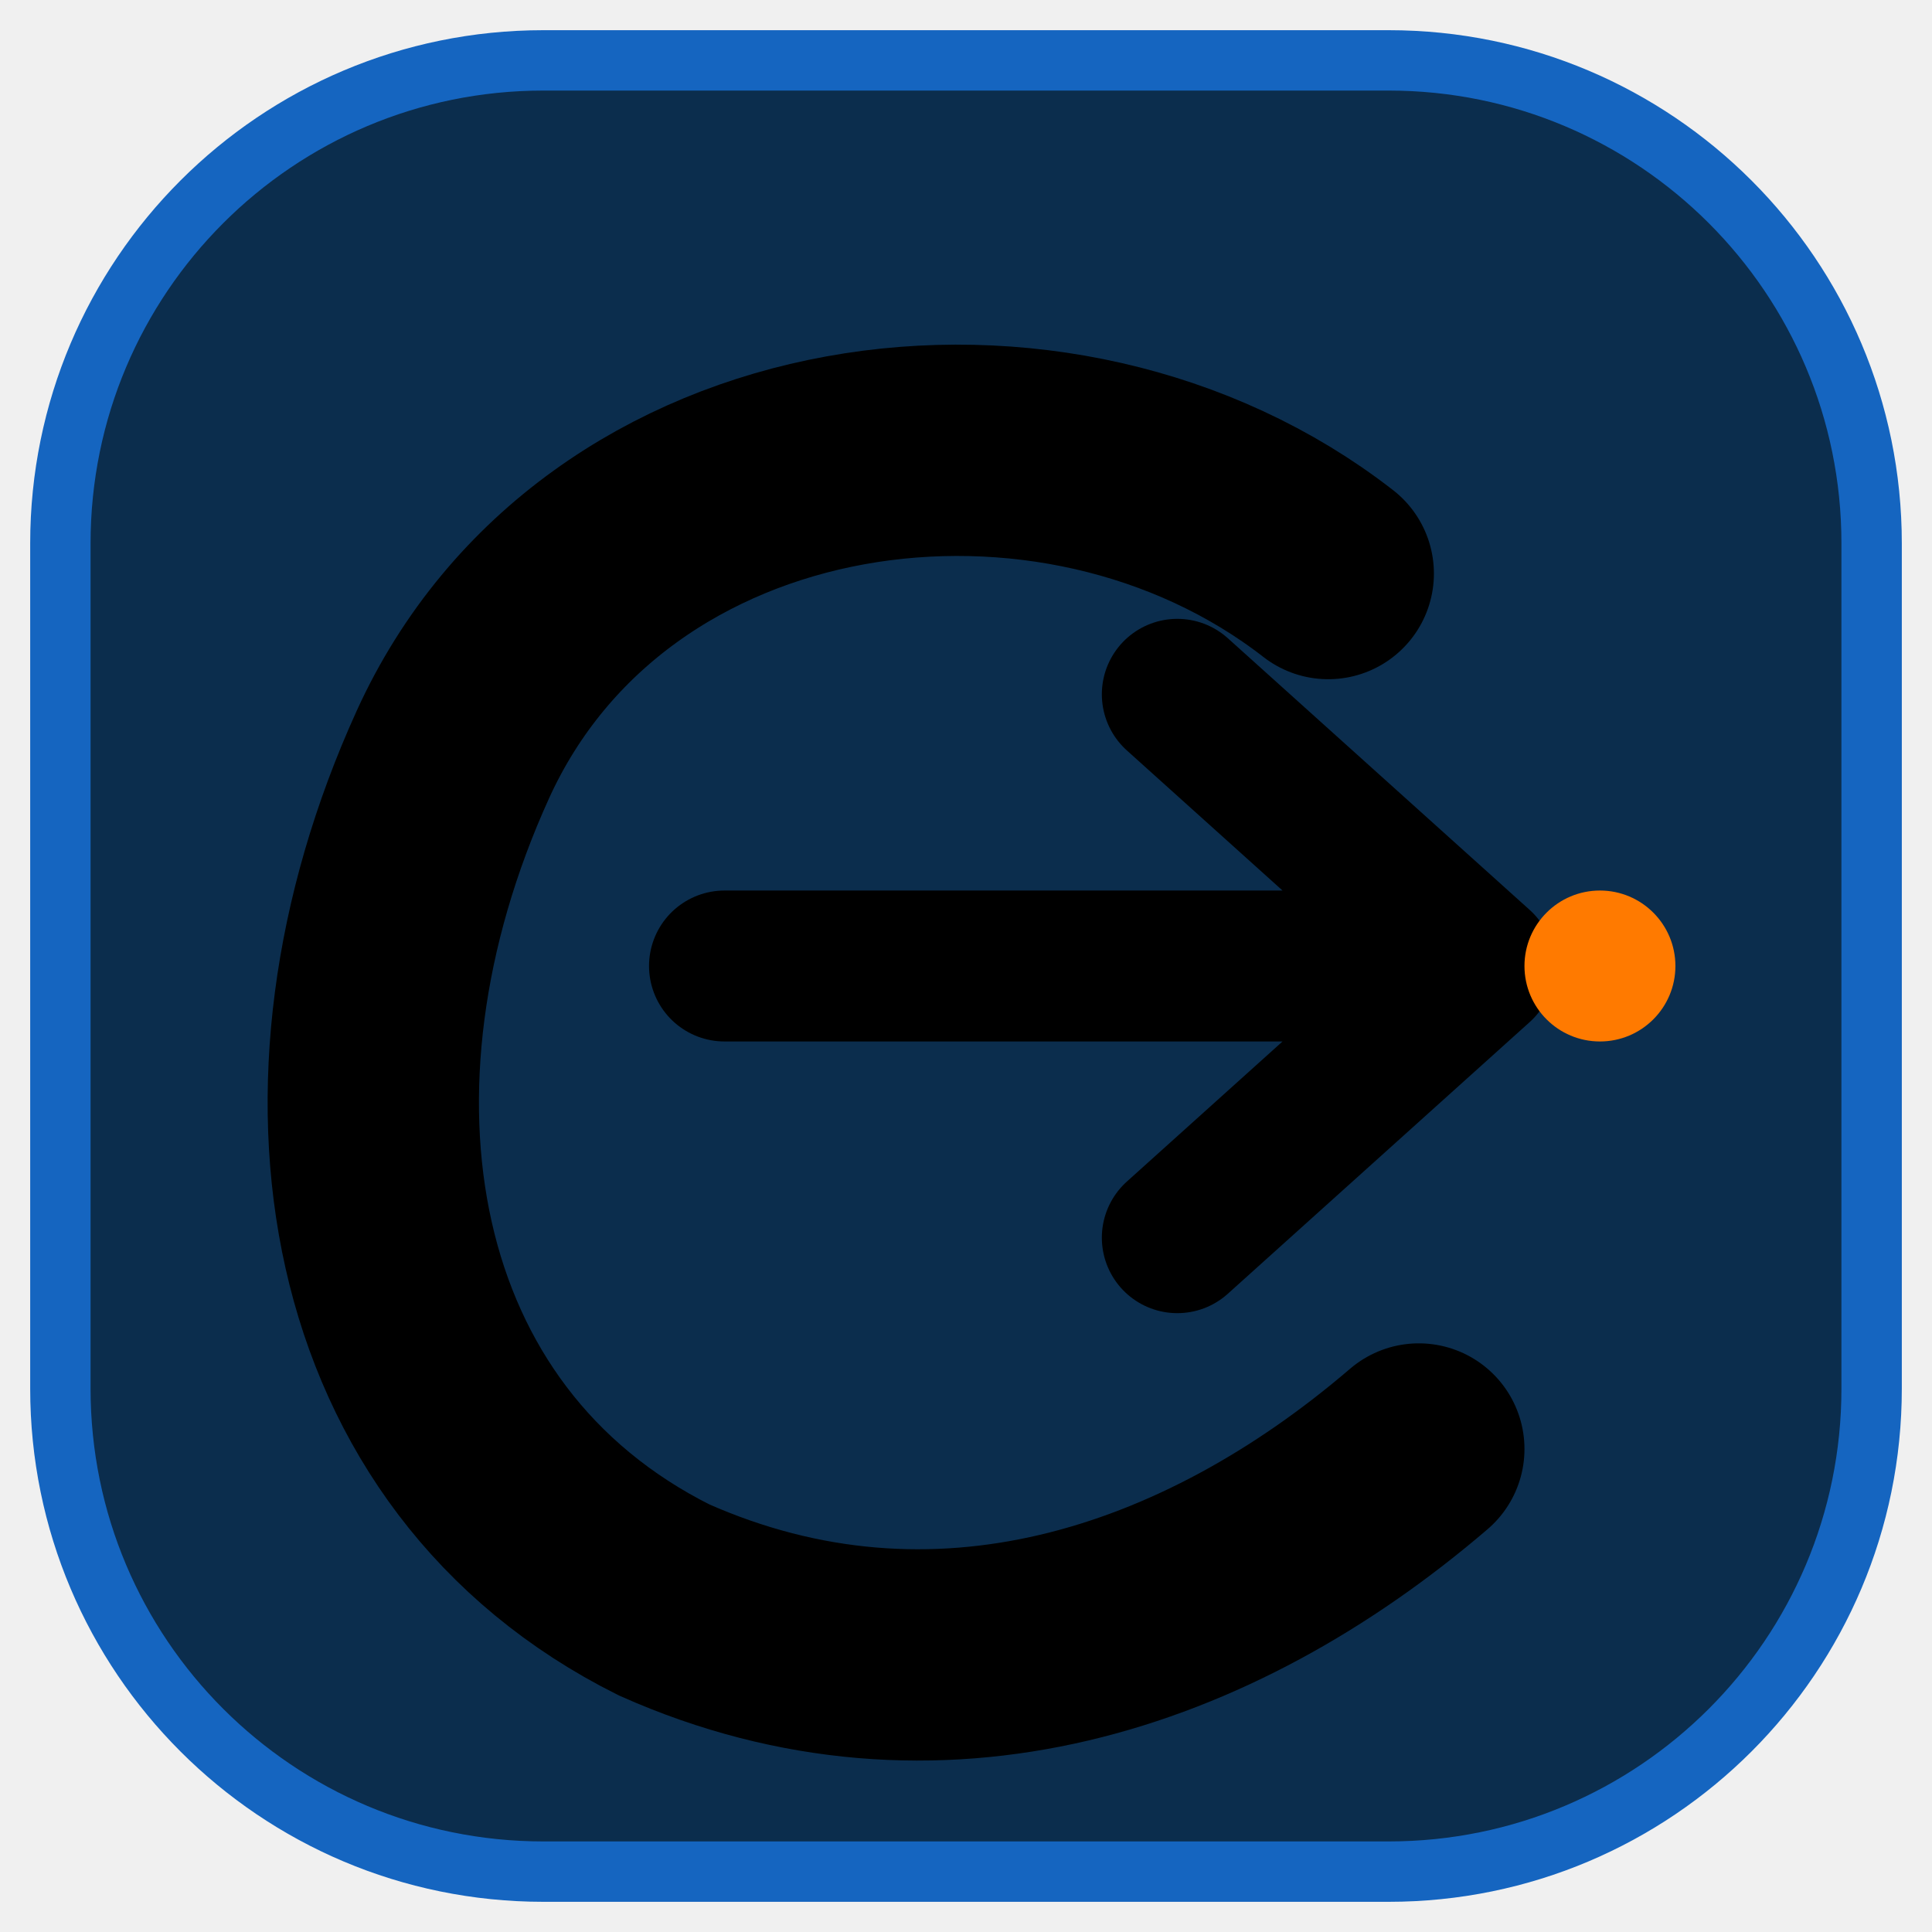
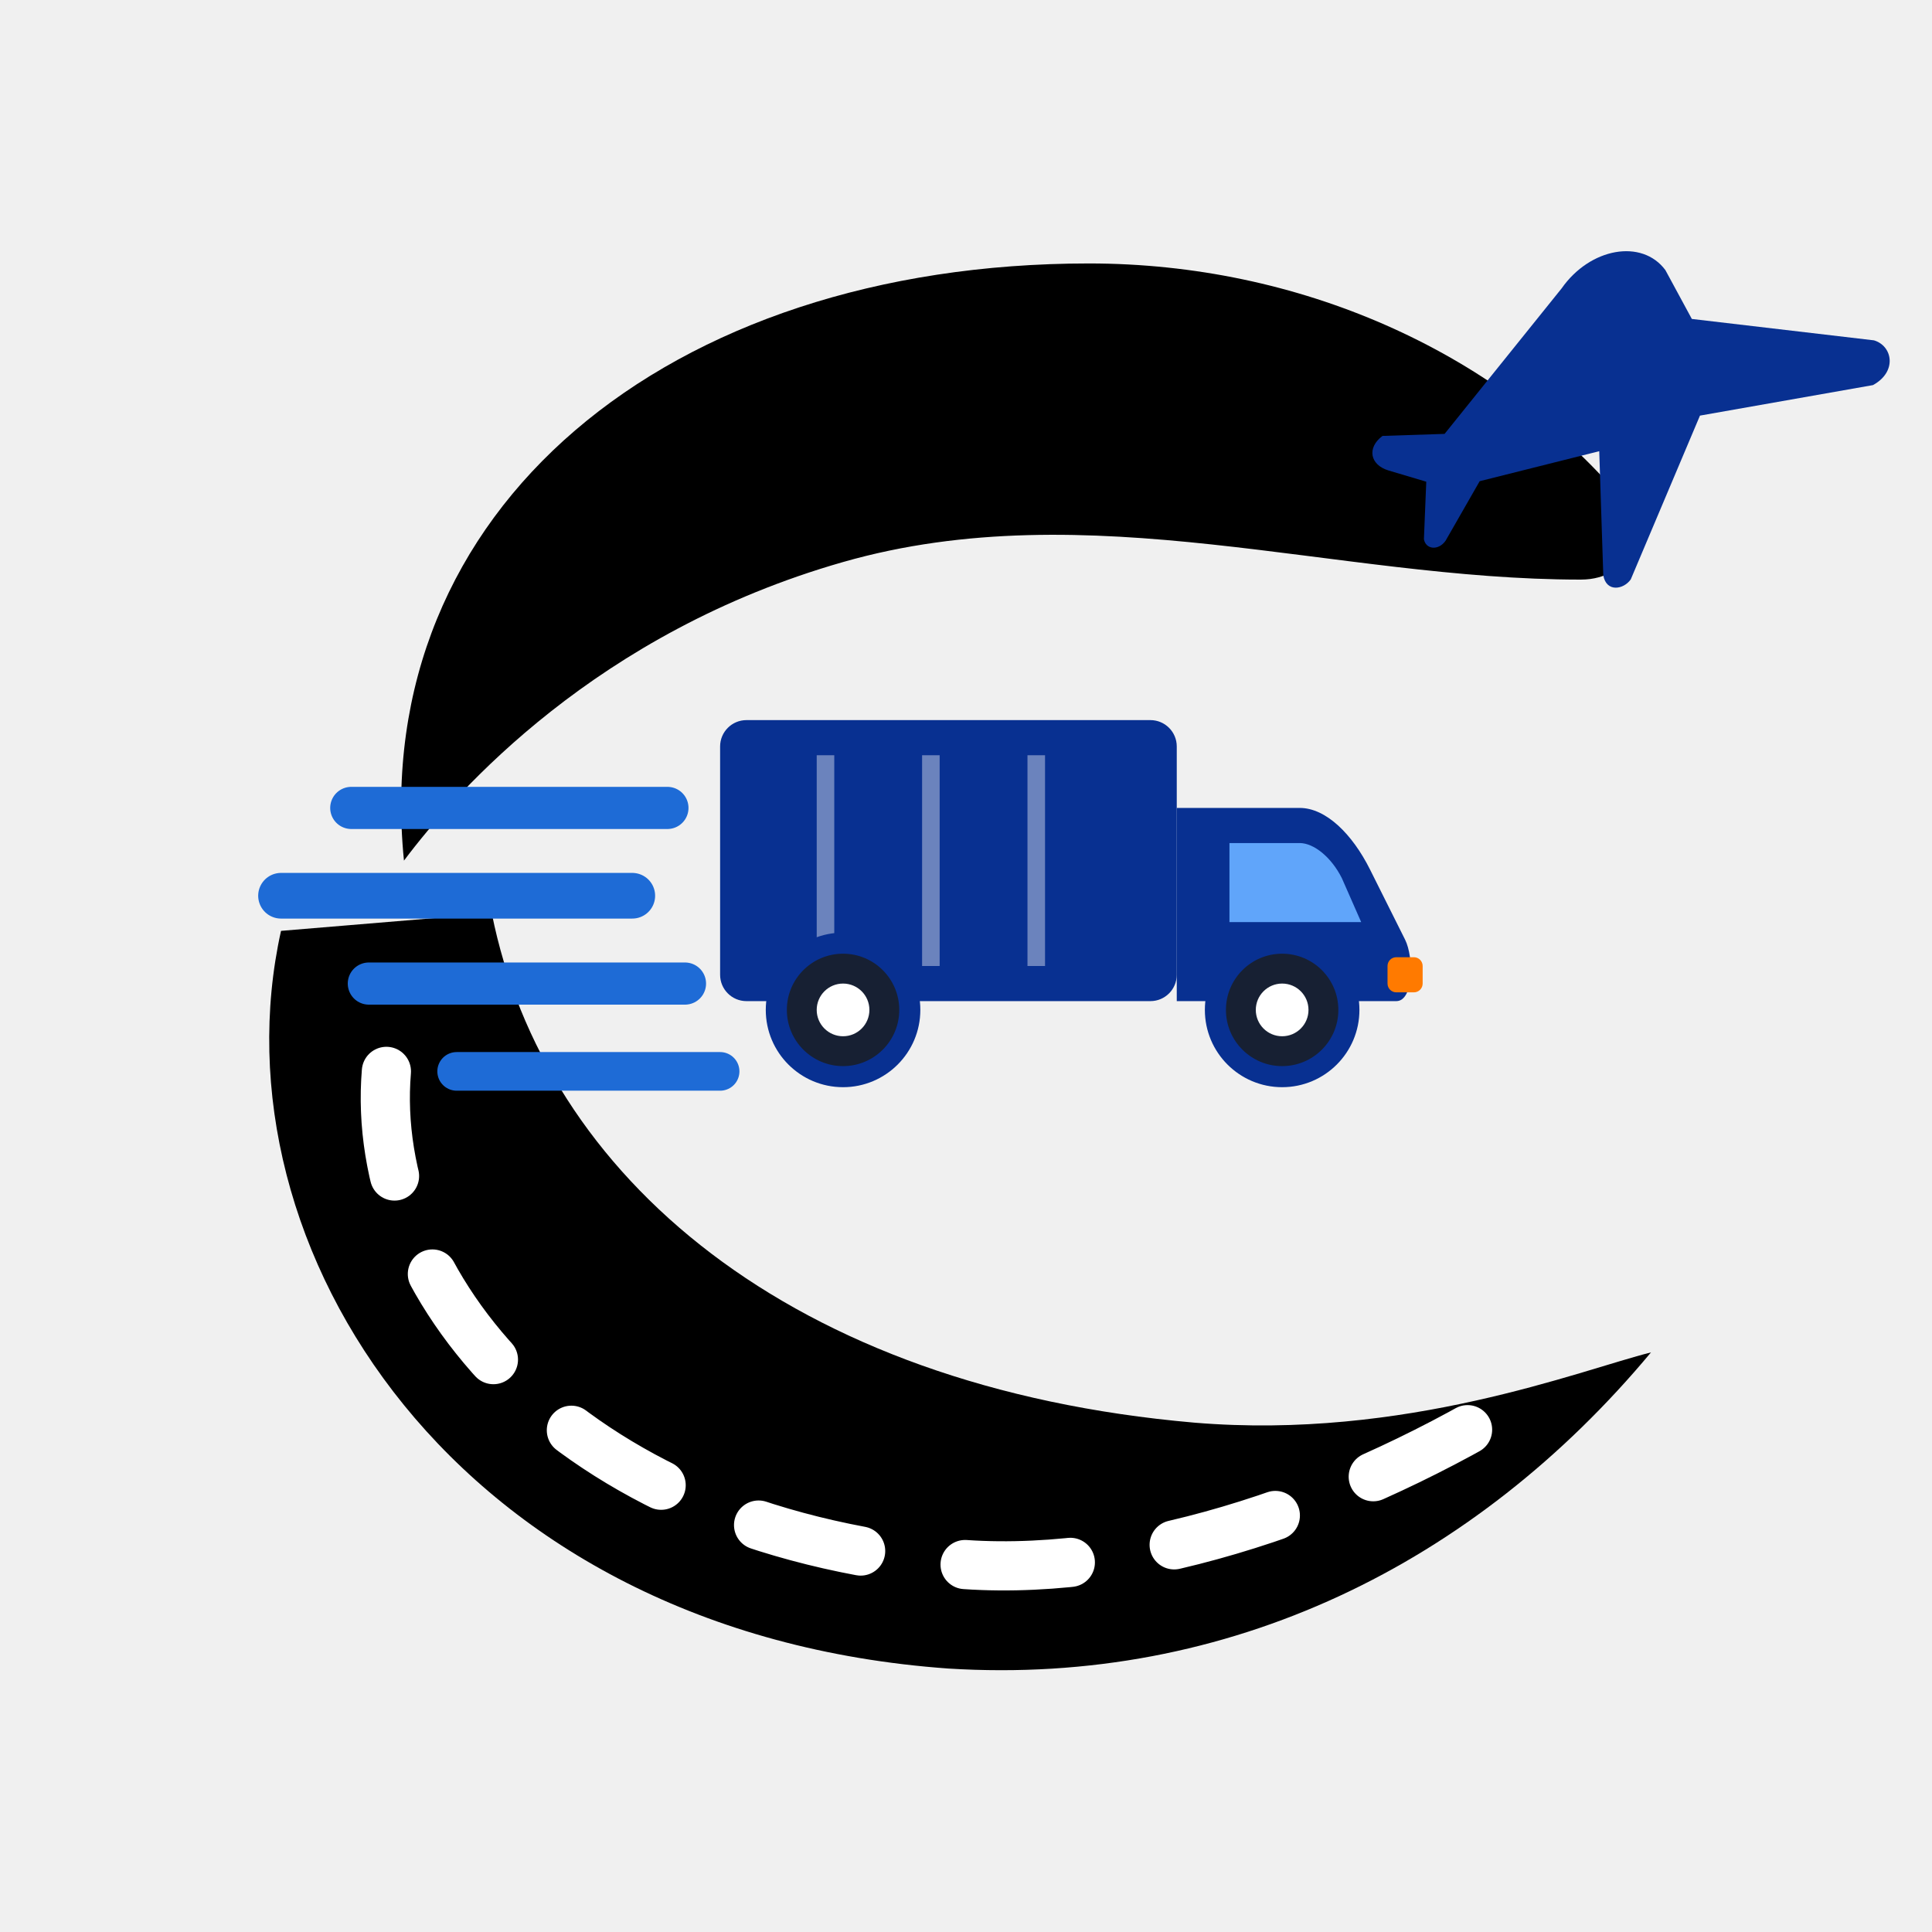
- <svg xmlns="http://www.w3.org/2000/svg" width="64" height="64" viewBox="0 0 64 64" fill="none">
+ <svg xmlns="http://www.w3.org/2000/svg" width="120" height="120" viewBox="0 0 110 100" fill="none">
  <defs>
-     <linearGradient id="markNavyGrad" x1="0%" y1="0%" x2="100%" y2="100%">
-       <stop offset="0%" stopColor="#1565C0" />
-       <stop offset="100%" stopColor="#0B2D4D" />
+     <linearGradient id="markBlueArc" x1="0%" y1="0%" x2="100%" y2="100%">
+       <stop offset="0%" stopColor="#1E6BD6" />
+       <stop offset="100%" stopColor="#083091" />
    </linearGradient>
-     <linearGradient id="markOrangeGrad" x1="0%" y1="0%" x2="100%" y2="100%">
-       <stop offset="0%" stopColor="#FF9E40" />
+     <linearGradient id="markRoad" x1="0%" y1="0%" x2="100%" y2="100%">
+       <stop offset="0%" stopColor="#FF9A3D" />
      <stop offset="100%" stopColor="#FF7A00" />
    </linearGradient>
  </defs>
-   <rect x="2" y="2" width="60" height="60" rx="16" fill="#0B2D4D" stroke="#1565C0" stroke-width="2" />
-   <path d="M 44 19 C 35 12, 20 14, 15 25 C 10 36, 12 48, 22 53 C 31 57, 40 54, 47 48" stroke="url(#markNavyGrad)" stroke-width="7" stroke-linecap="round" fill="none" />
-   <path d="M 24 32 L 48 32 M 39 23 L 49 32 L 39 41" stroke="url(#markOrangeGrad)" stroke-width="5" stroke-linecap="round" stroke-linejoin="round" />
-   <circle cx="53" cy="32" r="2.5" fill="#FF7A00" />
+   <path d="M 23 44 C 21 24, 38 10, 62 10 C 74 10, 85 15, 92 23 C 94 25, 93 28, 90 28 C 76 28, 62 23, 48 27 C 34 31, 26 40, 23 44 Z" fill="url(#markBlueArc)" />
+   <g transform="translate(68, 8) rotate(-10)">
+     <path d="M 12 14 L 20 7 C 22 5, 25 5, 26 7 L 27 10 L 37 13 C 38 13.5, 38 15, 36.5 15.5 L 26.5 15.5 L 21 24 C 20.5 24.5, 19.5 24.5, 19.5 23.5 L 20.5 16.5 L 13.5 17 L 11 20 C 10.5 20.5, 9.8 20.3, 9.8 19.7 L 10.5 16.5 L 8.5 15.5 C 7.5 15, 7.5 14, 8.5 13.5 L 12 14 Z" fill="#083091" />
+   </g>
+   <path d="M 16 48 C 12 66, 26 88, 54 90 C 70 91, 84 84, 94 72 C 90 73, 80 77, 68 76 C 45 74, 31 62, 28 47 Z" fill="url(#markRoad)" />
+   <path d="M 22 56 C 21 68, 32 82, 54 84 C 64 85, 76 81, 86 75" stroke="#FFFFFF" stroke-width="2.8" stroke-linecap="round" stroke-dasharray="6 6" fill="none" />
+   <line x1="20" y1="41" x2="38" y2="41" stroke="#1E6BD6" stroke-width="2.4" stroke-linecap="round" />
+   <line x1="16" y1="46" x2="36" y2="46" stroke="#1E6BD6" stroke-width="2.6" stroke-linecap="round" />
+   <line x1="21" y1="51" x2="39" y2="51" stroke="#1E6BD6" stroke-width="2.4" stroke-linecap="round" />
+   <line x1="26" y1="56" x2="41" y2="56" stroke="#1E6BD6" stroke-width="2.2" stroke-linecap="round" />
+   <g transform="translate(37, 36)">
+     <rect x="4" y="0" width="26" height="16" rx="1.5" fill="#083091" />
+     <line x1="10" y1="2" x2="10" y2="14" stroke="#FFFFFF" stroke-width="1" opacity="0.4" />
+     <line x1="16" y1="2" x2="16" y2="14" stroke="#FFFFFF" stroke-width="1" opacity="0.4" />
+     <line x1="22" y1="2" x2="22" y2="14" stroke="#FFFFFF" stroke-width="1" opacity="0.4" />
+     <path d="M 30 5 L 37 5 C 38.5 5, 40 6.5, 41 8.5 L 43 12.5 C 43.5 13.5, 43.5 16, 42.5 16 L 30 16 Z" fill="#083091" />
+     <path d="M 33 7 L 37 7 C 37.8 7, 38.8 7.8, 39.4 9 L 40.5 11.5 L 33 11.5 Z" fill="#60A5FA" />
+     <rect x="42" y="13.5" width="2" height="2" rx="0.5" fill="#FF7A00" />
+     <circle cx="11" cy="16.5" r="3.8" fill="#172033" stroke="#083091" stroke-width="1.2" />
+     <circle cx="11" cy="16.5" r="1.5" fill="#FFFFFF" />
+     <circle cx="36" cy="16.5" r="3.8" fill="#172033" stroke="#083091" stroke-width="1.2" />
+     <circle cx="36" cy="16.5" r="1.5" fill="#FFFFFF" />
+   </g>
</svg>
